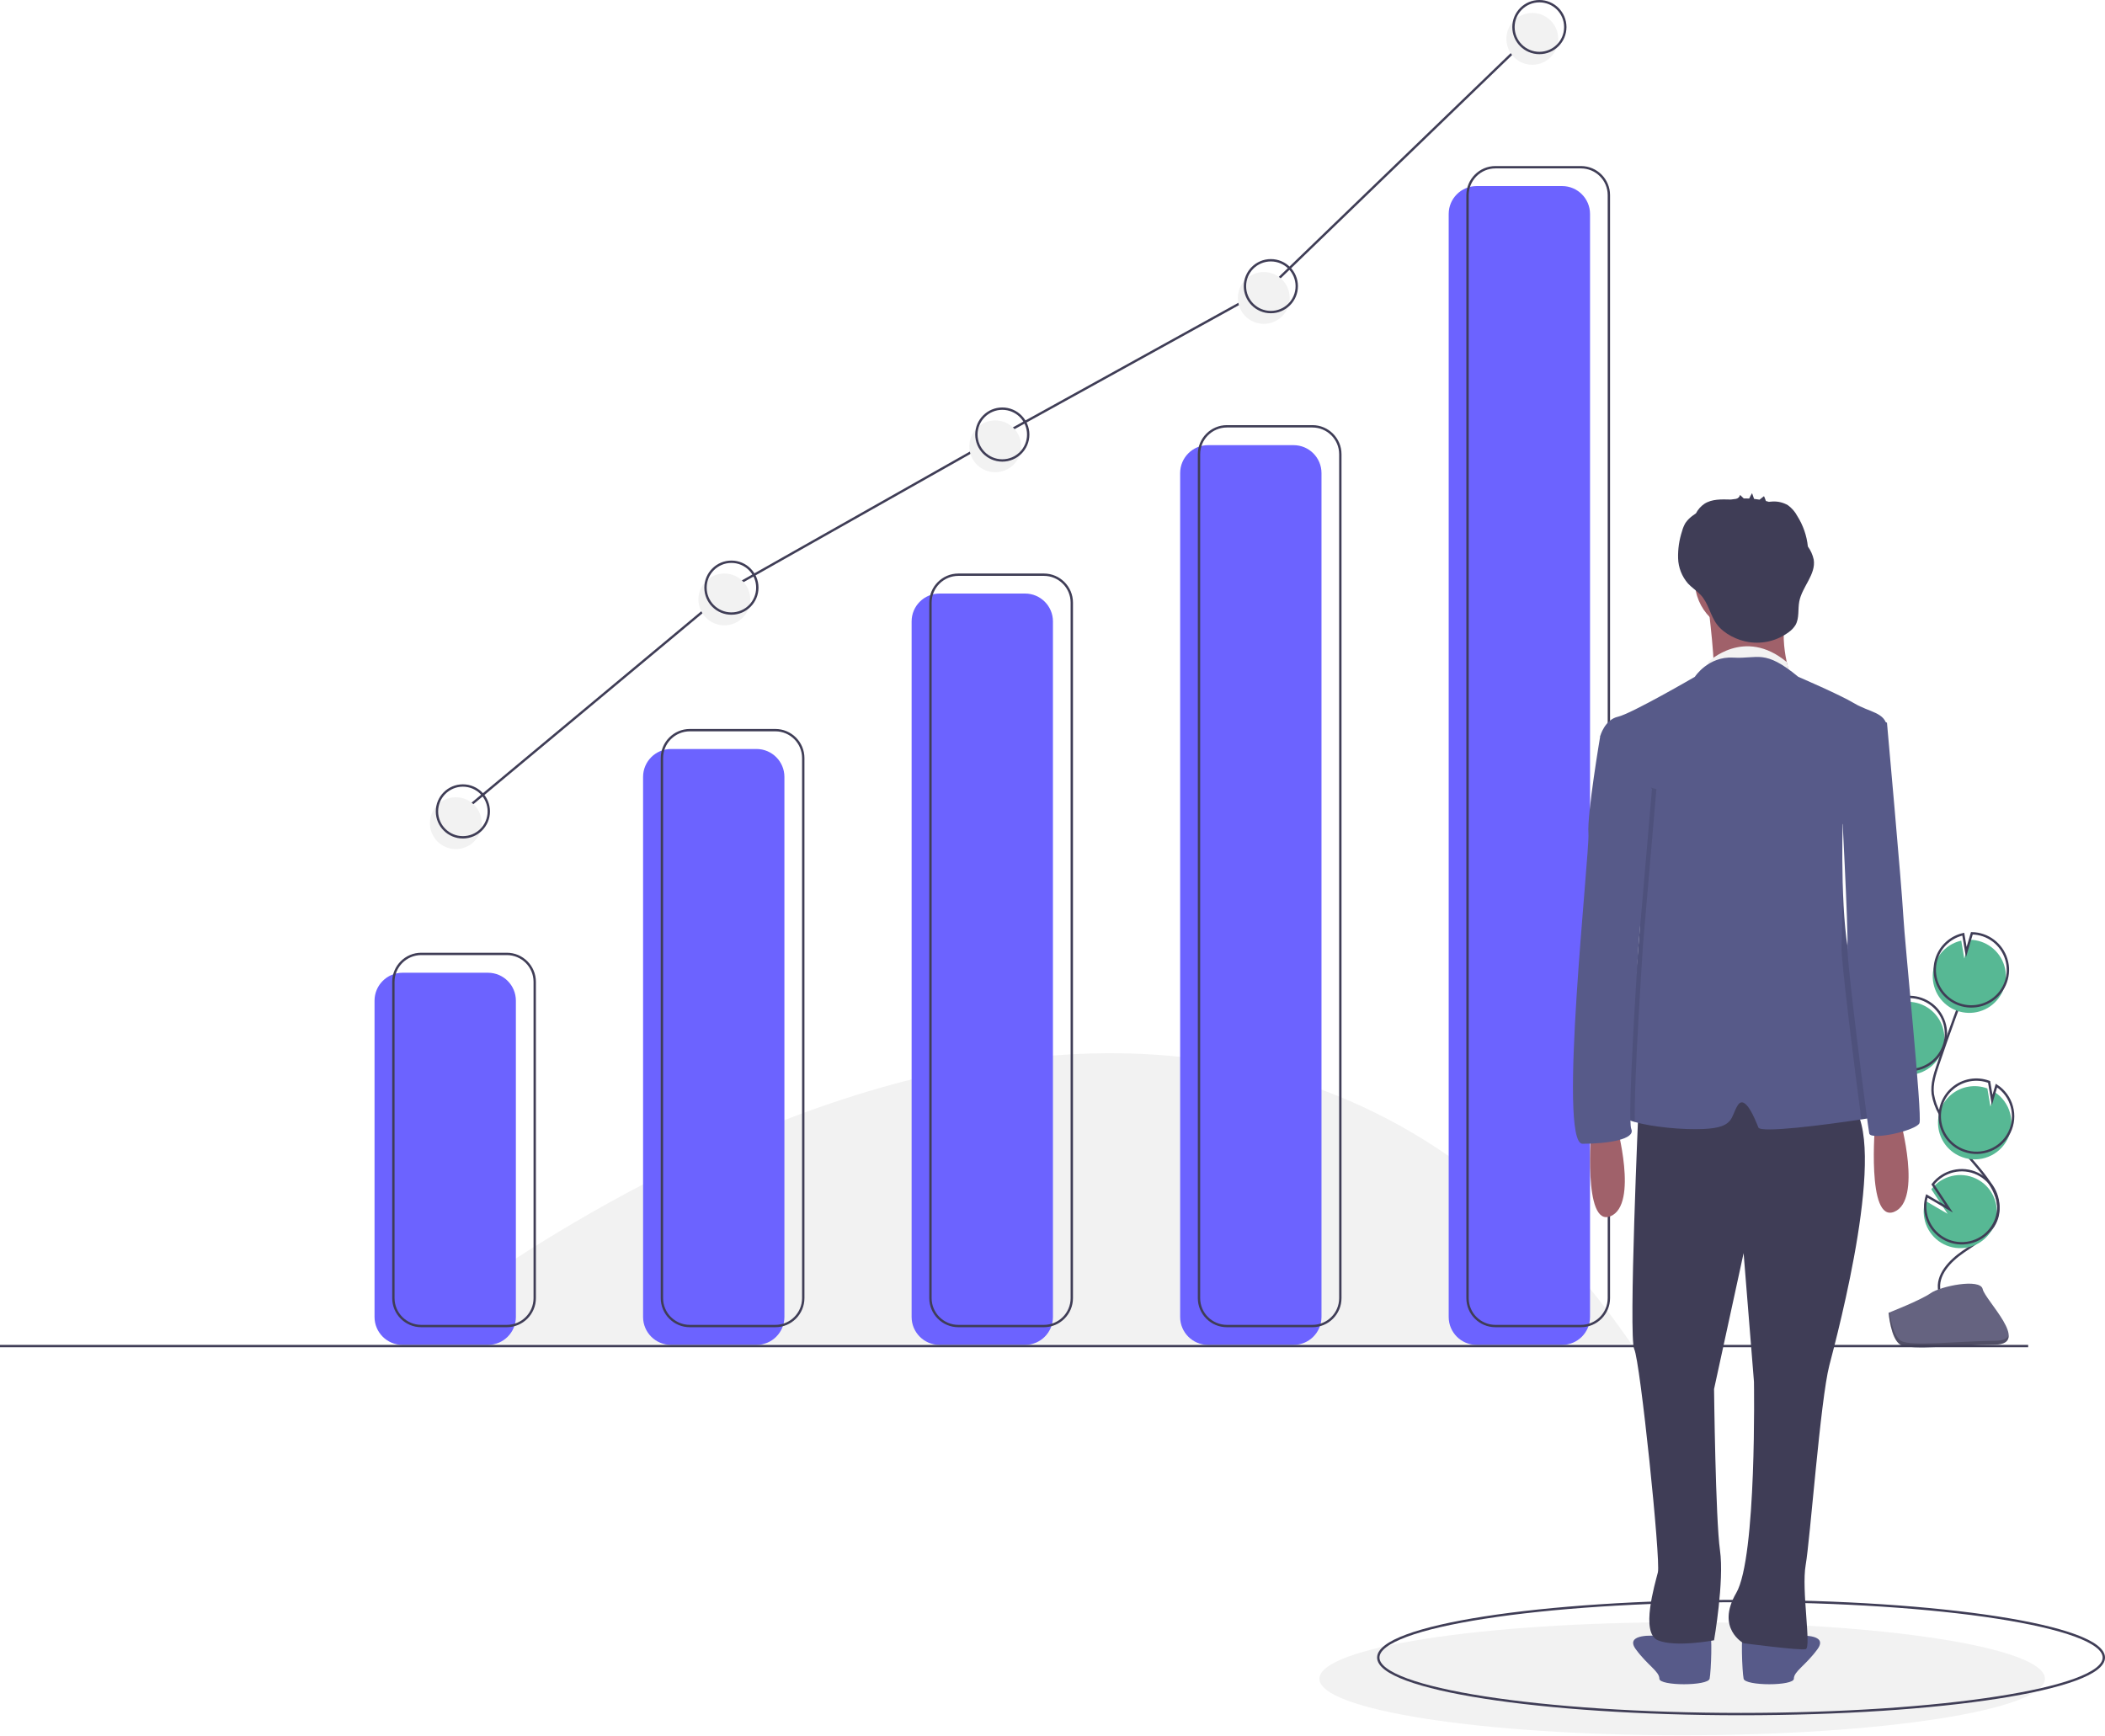
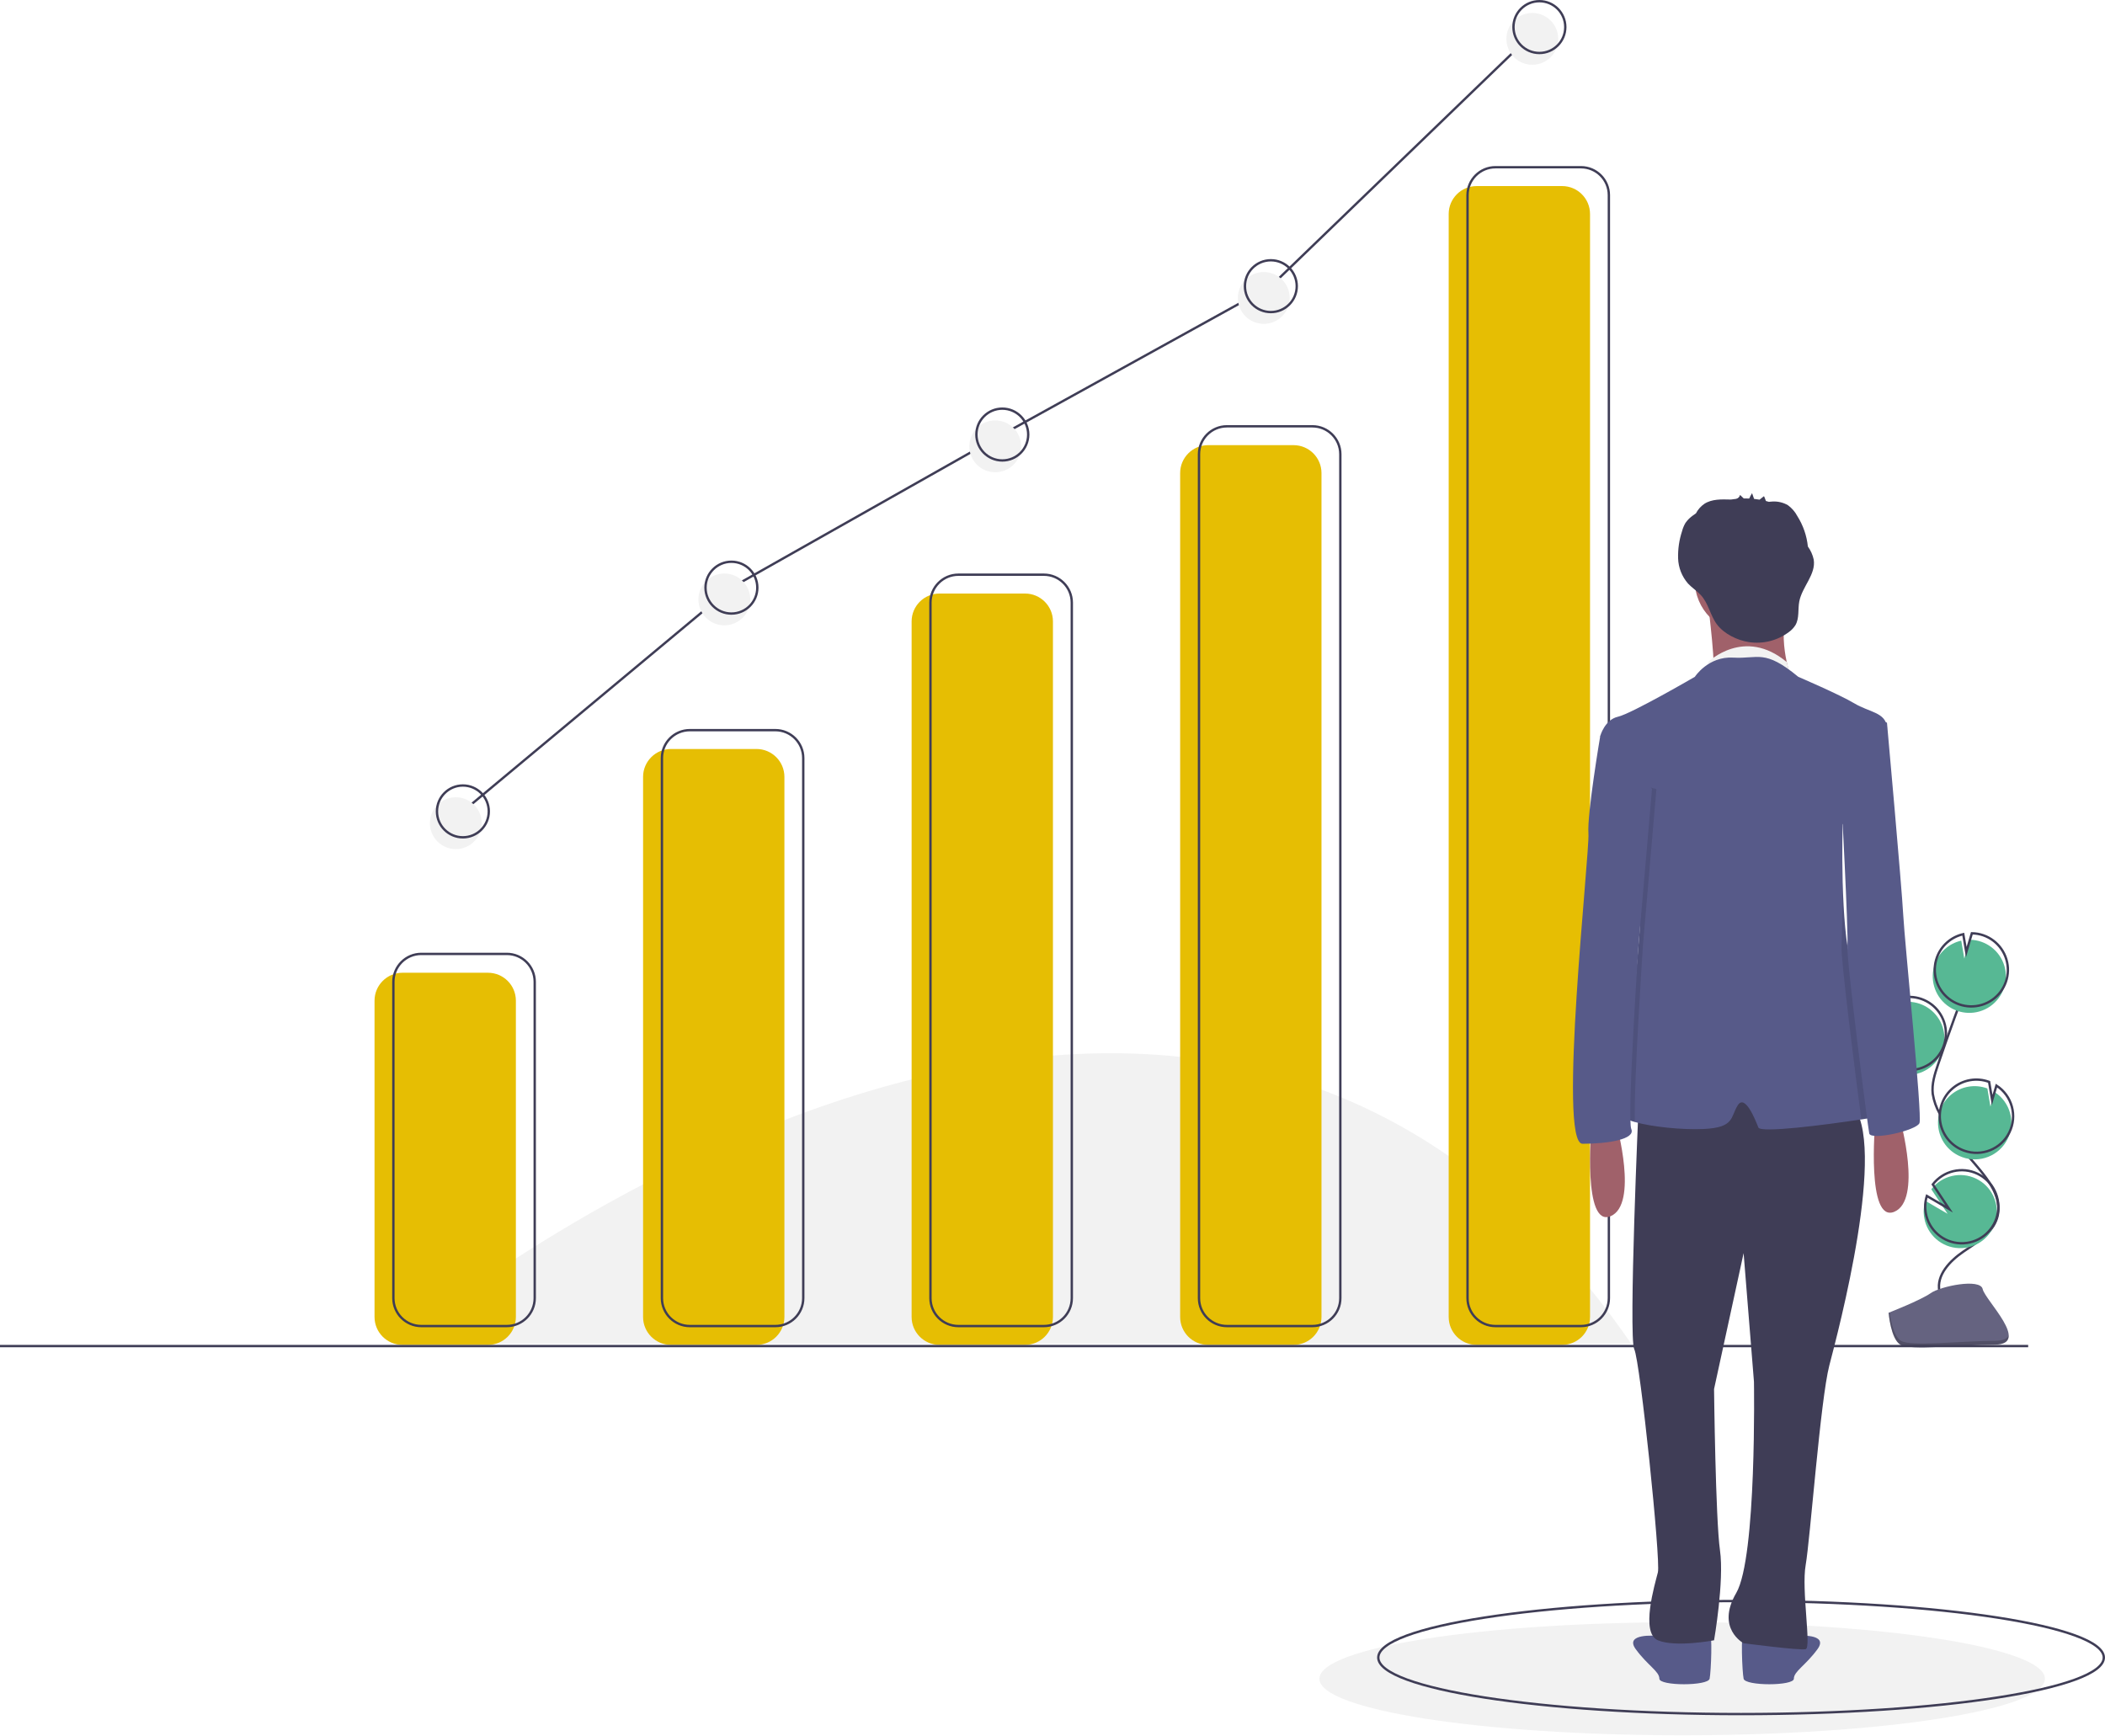
<svg xmlns="http://www.w3.org/2000/svg" id="e9a400c3-14c4-48e9-ac4d-1e6d0c39fdb5" data-name="Layer 1" width="893.617" height="736.75" viewBox="0 0 893.617 736.75">
  <path d="M321.941,651.875s332.5-277.5,524,0" transform="translate(-153.4415 -81.375)" fill="#f2f2f2" />
  <ellipse cx="714.117" cy="712.75" rx="154" ry="24" fill="#f2f2f2" />
  <ellipse cx="739.117" cy="703.75" rx="154" ry="24" fill="none" stroke="#3f3d56" stroke-miterlimit="10" />
  <path d="M958.047,536.825a15.529,15.529,0,1,0,2.068-29.782l.389,7.993-3.781-6.85a15.47,15.47,0,0,0-7.971,8.747,15.227,15.227,0,0,0-.893,4.201A15.526,15.526,0,0,0,958.047,536.825Z" transform="translate(-153.4415 -81.375)" fill="#57b894" />
  <path d="M976.758,629.527c-1.335-6.797,4.449-12.824,10.163-16.741s12.389-7.766,14.339-14.413c2.802-9.553-5.544-18.302-12.039-25.847a93.49,93.49,0,0,1-12.329-18.323,25.222,25.222,0,0,1-2.949-8.331c-.512-4.235.848-8.448,2.219-12.488q6.849-20.184,14.645-40.03" transform="translate(-153.4415 -81.375)" fill="none" stroke="#3f3d56" stroke-miterlimit="10" />
  <path d="M958.686,534.767a15.529,15.529,0,1,0,2.068-29.782l.389,7.993-3.781-6.85a15.47,15.47,0,0,0-7.971,8.747,15.227,15.227,0,0,0-.893,4.201A15.526,15.526,0,0,0,958.686,534.767Z" transform="translate(-153.4415 -81.375)" fill="none" stroke="#3f3d56" stroke-miterlimit="10" />
  <path d="M974.86,490.594a15.511,15.511,0,0,1,11.177-9.847l1.279,7.598,2.37-7.98a15.527,15.527,0,1,1-14.826,10.229Z" transform="translate(-153.4415 -81.375)" fill="#57b894" />
  <path d="M975.713,487.85a15.511,15.511,0,0,1,11.177-9.847l1.279,7.598,2.37-7.98a15.527,15.527,0,1,1-14.826,10.229Z" transform="translate(-153.4415 -81.375)" fill="none" stroke="#3f3d56" stroke-miterlimit="10" />
  <path d="M986.494,572.68a15.527,15.527,0,0,0,13.743-27.624L998.416,551.189l-1.292-7.688a.271.271,0,0,0-.04-.015,15.528,15.528,0,1,0-10.59,29.194Z" transform="translate(-153.4415 -81.375)" fill="#57b894" />
  <path d="M987.233,569.901a15.527,15.527,0,0,0,13.743-27.624l-1.821,6.133-1.292-7.688a.271.271,0,0,0-.04-.015,15.528,15.528,0,1,0-10.59,29.194Z" transform="translate(-153.4415 -81.375)" fill="none" stroke="#3f3d56" stroke-miterlimit="10" />
  <path d="M970.328,598.468a15.52,15.52,0,1,0,2.992-12.16l6.919,10.413-9.453-5.527A15.383,15.383,0,0,0,970.328,598.468Z" transform="translate(-153.4415 -81.375)" fill="#57b894" />
  <path d="M970.968,596.41a15.52,15.52,0,1,0,2.992-12.16l6.919,10.413-9.453-5.527A15.383,15.383,0,0,0,970.968,596.41Z" transform="translate(-153.4415 -81.375)" fill="none" stroke="#3f3d56" stroke-miterlimit="10" />
  <path d="M955.198,638.734s13.703-5.37,17.833-8.311,21.079-6.452,22.103-1.736,20.593,23.457,5.122,23.581-35.947,2.538-40.069.028S955.198,638.734,955.198,638.734Z" transform="translate(-153.4415 -81.375)" fill="#656380" />
  <path d="M1000.533,650.627c-15.471.125-35.947,2.538-40.069.028-3.139-1.912-4.39-8.773-4.808-11.938-.29.012-.457.018-.457.018s.868,11.052,4.99,13.562,24.598.097,40.069-.028c4.466-.036,6.008-1.625,5.924-3.978C1005.56,649.712,1003.856,650.6,1000.533,650.627Z" transform="translate(-153.4415 -81.375)" opacity="0.2" />
-   <rect x="159" y="413" width="60" height="158" rx="11.851" fill="#6c63ff" />
-   <rect x="273" y="318" width="60" height="253" rx="11.851" fill="#6c63ff" />
-   <rect x="387" y="252" width="60" height="319" rx="11.851" fill="#6c63ff" />
-   <rect x="501" y="189" width="60" height="382" rx="11.851" fill="#6c63ff" />
-   <rect x="615" y="79" width="60" height="492" rx="11.851" fill="#6c63ff" />
+   <rect x="159" y="413" width="60" height="158" rx="11.851" fill="#e6be03" />
+   <rect x="273" y="318" width="60" height="253" rx="11.851" fill="#e6be03" />
+   <rect x="387" y="252" width="60" height="319" rx="11.851" fill="#e6be03" />
+   <rect x="501" y="189" width="60" height="382" rx="11.851" fill="#e6be03" />
+   <rect x="615" y="79" width="60" height="492" rx="11.851" fill="#e6be03" />
  <rect x="167" y="405" width="60" height="158" rx="11.851" fill="none" stroke="#3f3d56" stroke-miterlimit="10" />
  <rect x="281" y="310" width="60" height="253" rx="11.851" fill="none" stroke="#3f3d56" stroke-miterlimit="10" />
  <rect x="395" y="244" width="60" height="319" rx="11.851" fill="none" stroke="#3f3d56" stroke-miterlimit="10" />
  <rect x="509" y="181" width="60" height="382" rx="11.851" fill="none" stroke="#3f3d56" stroke-miterlimit="10" />
  <rect x="623" y="71" width="60" height="492" rx="11.851" fill="none" stroke="#3f3d56" stroke-miterlimit="10" />
  <line x1="861" y1="571.5" y2="571.5" fill="none" stroke="#3f3d56" stroke-miterlimit="10" />
  <path d="M960.145,556.951s9.411,33.879-2.51,38.898-8.156-37.643-8.156-37.643Z" transform="translate(-153.4415 -81.375)" fill="#a0616a" />
  <path d="M874.82,774.028s-8.783-.627-11.92,1.255a7.571,7.571,0,0,1-6.274.627s-13.803-1.255-8.783,5.647S857.88,790.968,857.88,794.104s20.704,3.137,21.331,0,1.255-19.449,0-20.076S874.82,774.028,874.82,774.028Z" transform="translate(-153.4415 -81.375)" fill="#575a89" />
  <path d="M898.033,774.028s8.783-.627,11.92,1.255a7.571,7.571,0,0,0,6.274.627s13.803-1.255,8.783,5.647-10.038,9.411-10.038,12.548-20.704,3.137-21.331,0-1.255-19.449,0-20.076S898.033,774.028,898.033,774.028Z" transform="translate(-153.4415 -81.375)" fill="#575a89" />
  <path d="M849.097,550.05s-4.392,99.128-1.882,104.147,11.293,89.717,10.038,94.736-7.529,25.723,0,28.86,23.841,0,23.841,0,4.392-25.096,2.51-38.271-2.51-68.386-2.51-68.386l12.548-57.72,4.392,54.583s1.255,74.659-7.529,89.717,3.137,21.331,3.137,21.331,23.841,3.137,26.35,2.51-1.882-25.096,0-35.761,6.274-70.268,10.038-84.698,25.096-94.736,9.411-111.048S849.097,550.05,849.097,550.05Z" transform="translate(-153.4415 -81.375)" fill="#3f3d56" />
  <circle cx="741.455" cy="246.579" r="21.959" fill="#a0616a" />
  <path d="M878.584,337.992s3.764,30.115,1.882,30.742,33.252,0,33.252,0-6.901-18.194,0-32.624Z" transform="translate(-153.4415 -81.375)" fill="#a0616a" />
  <path d="M878.584,362.46s15.291-15.057,33.369,0l1.17,4.488-9.443-.097H878.584Z" transform="translate(-153.4415 -81.375)" fill="#f2f2f2" />
  <path d="M953.243,555.069c-1.449.289-5.0.878-9.63,1.581-15.415,2.328-42.731,5.854-43.698,3.438-1.255-3.137-5.647-14.43-8.783-9.411s-1.255,9.411-14.43,10.038c-8.965.427-21.996-.891-29.211-2.961-3.388-.972-5.496-2.108-5.295-3.313.627-3.764,7.529-75.287,7.529-82.188s2.51-40.153,2.51-40.153l-18.031-35.479-1.418-2.792s1.882-6.901,7.529-8.156S872.937,368.734,872.937,368.734s5.647-8.783,16.312-8.156,13.175-3.764,27.605,8.156c0,0,17.567,7.529,23.841,11.293s13.175,3.764,13.803,10.038c.125,1.261-.558,3.689-1.732,6.757-4.298,11.243-15.158,31.137-16.858,34.237-.151.27-.232.414-.232.414s-.326,11.28.019,24.487v.031c.339,12.667,1.292,27.103,3.745,35.084C944.46,507.387,959.517,553.814,953.243,555.069Z" transform="translate(-153.4415 -81.375)" fill="#575a89" />
  <path d="M923.402,318.94a14.958,14.958,0,0,0-2.482-5.546,29.963,29.963,0,0,0-4.473-12.905,13.54,13.54,0,0,0-4.007-4.625,11.83,11.83,0,0,0-6.305-1.572c-.4-.007-1.12.115-1.769.144-.415-.128-.833-.243-1.253-.351-.245-.545-.73-2.133-.866-2.025l-1.83,1.454c-.774-.134-1.551-.239-2.332-.322q-.426-1.216-.852-2.431a16.661,16.661,0,0,0-1.209,2.272q-1.165-.057-2.332-.04l-1.555-1.494a2.193,2.193,0,0,1-1.715,1.68c-.716.073-1.428.169-2.138.284-.058-0-.116,0-.173-.001-3.829-.096-7.95-.267-11.152,1.835a10.989,10.989,0,0,0-3.55,4.029c-.392.266-.785.531-1.166.814a12.748,12.748,0,0,0-3.285,3.256,13.809,13.809,0,0,0-1.453,3.522,33.761,33.761,0,0,0-1.673,11.534A17.117,17.117,0,0,0,870.04,329.133c1.642,1.765,3.73,3.068,5.375,4.83,3.386,3.629,4.021,8.691,6.917,12.531,3.064,4.062,8.655,6.734,13.565,7.5a22.66,22.66,0,0,0,16.88-4.21,10.443,10.443,0,0,0,2.874-3.013c1.704-2.948.982-6.653,1.615-9.999C918.453,330.501,924.438,325.238,923.402,318.94Z" transform="translate(-153.4415 -81.375)" fill="#3f3d56" />
  <path d="M839.686,558.833s9.411,33.879-2.51,38.898-8.156-37.643-8.156-37.643Z" transform="translate(-153.4415 -81.375)" fill="#a0616a" />
  <path d="M850.972,481.953s-4.116,61.083-3.482,75.801c-3.388-.972-5.496-2.108-5.295-3.313.627-3.764,7.529-75.287,7.529-82.188s2.51-40.153,2.51-40.153l-18.031-35.479c.289-1.757.464-2.792.464-2.792l9.097,19.135,12.861,3.451Z" transform="translate(-153.4415 -81.375)" opacity="0.1" />
  <path d="M837.176,390.065l-4.392,3.764s-5.647,33.252-5.019,41.408-13.175,131.752-2.51,131.752,22.586-1.882,20.704-6.274,3.133-78.762,3.133-78.762l5.65-65.537Z" transform="translate(-153.4415 -81.375)" fill="#575a89" />
  <path d="M952.767,396.822c-4.298,11.243-15.158,31.137-16.858,34.237.05-8.024.082-13.702.082-13.702l13.175-26.978,2.823-2.196S952.29,391.502,952.767,396.822Z" transform="translate(-153.4415 -81.375)" opacity="0.1" />
  <path d="M953.243,555.069c-1.449.289-5.0.878-9.63,1.581-2.403-17.768-8.827-68.862-8.42-73.674.201-2.372.37-14.091.502-26.984.339,12.667,1.292,27.103,3.745,35.084C944.46,507.387,959.517,553.814,953.243,555.069Z" transform="translate(-153.4415 -81.375)" opacity="0.1" />
  <path d="M945.087,385.673l9.411,2.51s6.274,69.64,6.901,81.561,8.156,85.325,6.901,88.462-20.704,7.529-21.331,4.392-9.748-73.921-9.266-79.623-2.655-64.677-2.655-64.677Z" transform="translate(-153.4415 -81.375)" fill="#575a89" />
  <polyline points="196.5 344.5 310.5 249.5 425.5 184.5 539.5 121.5 653.5 11.5" fill="none" stroke="#3f3d56" stroke-miterlimit="10" />
  <circle cx="193.5" cy="349.5" r="11" fill="#f2f2f2" />
  <circle cx="307.5" cy="254.5" r="11" fill="#f2f2f2" />
  <circle cx="422.5" cy="189.5" r="11" fill="#f2f2f2" />
  <circle cx="536.5" cy="126.5" r="11" fill="#f2f2f2" />
  <circle cx="650.5" cy="16.5" r="11" fill="#f2f2f2" />
  <circle cx="196.5" cy="344.5" r="11" fill="none" stroke="#3f3d56" stroke-miterlimit="10" />
  <circle cx="310.5" cy="249.5" r="11" fill="none" stroke="#3f3d56" stroke-miterlimit="10" />
  <circle cx="425.5" cy="184.5" r="11" fill="none" stroke="#3f3d56" stroke-miterlimit="10" />
  <circle cx="539.5" cy="121.5" r="11" fill="none" stroke="#3f3d56" stroke-miterlimit="10" />
  <circle cx="653.5" cy="11.5" r="11" fill="none" stroke="#3f3d56" stroke-miterlimit="10" />
</svg>
